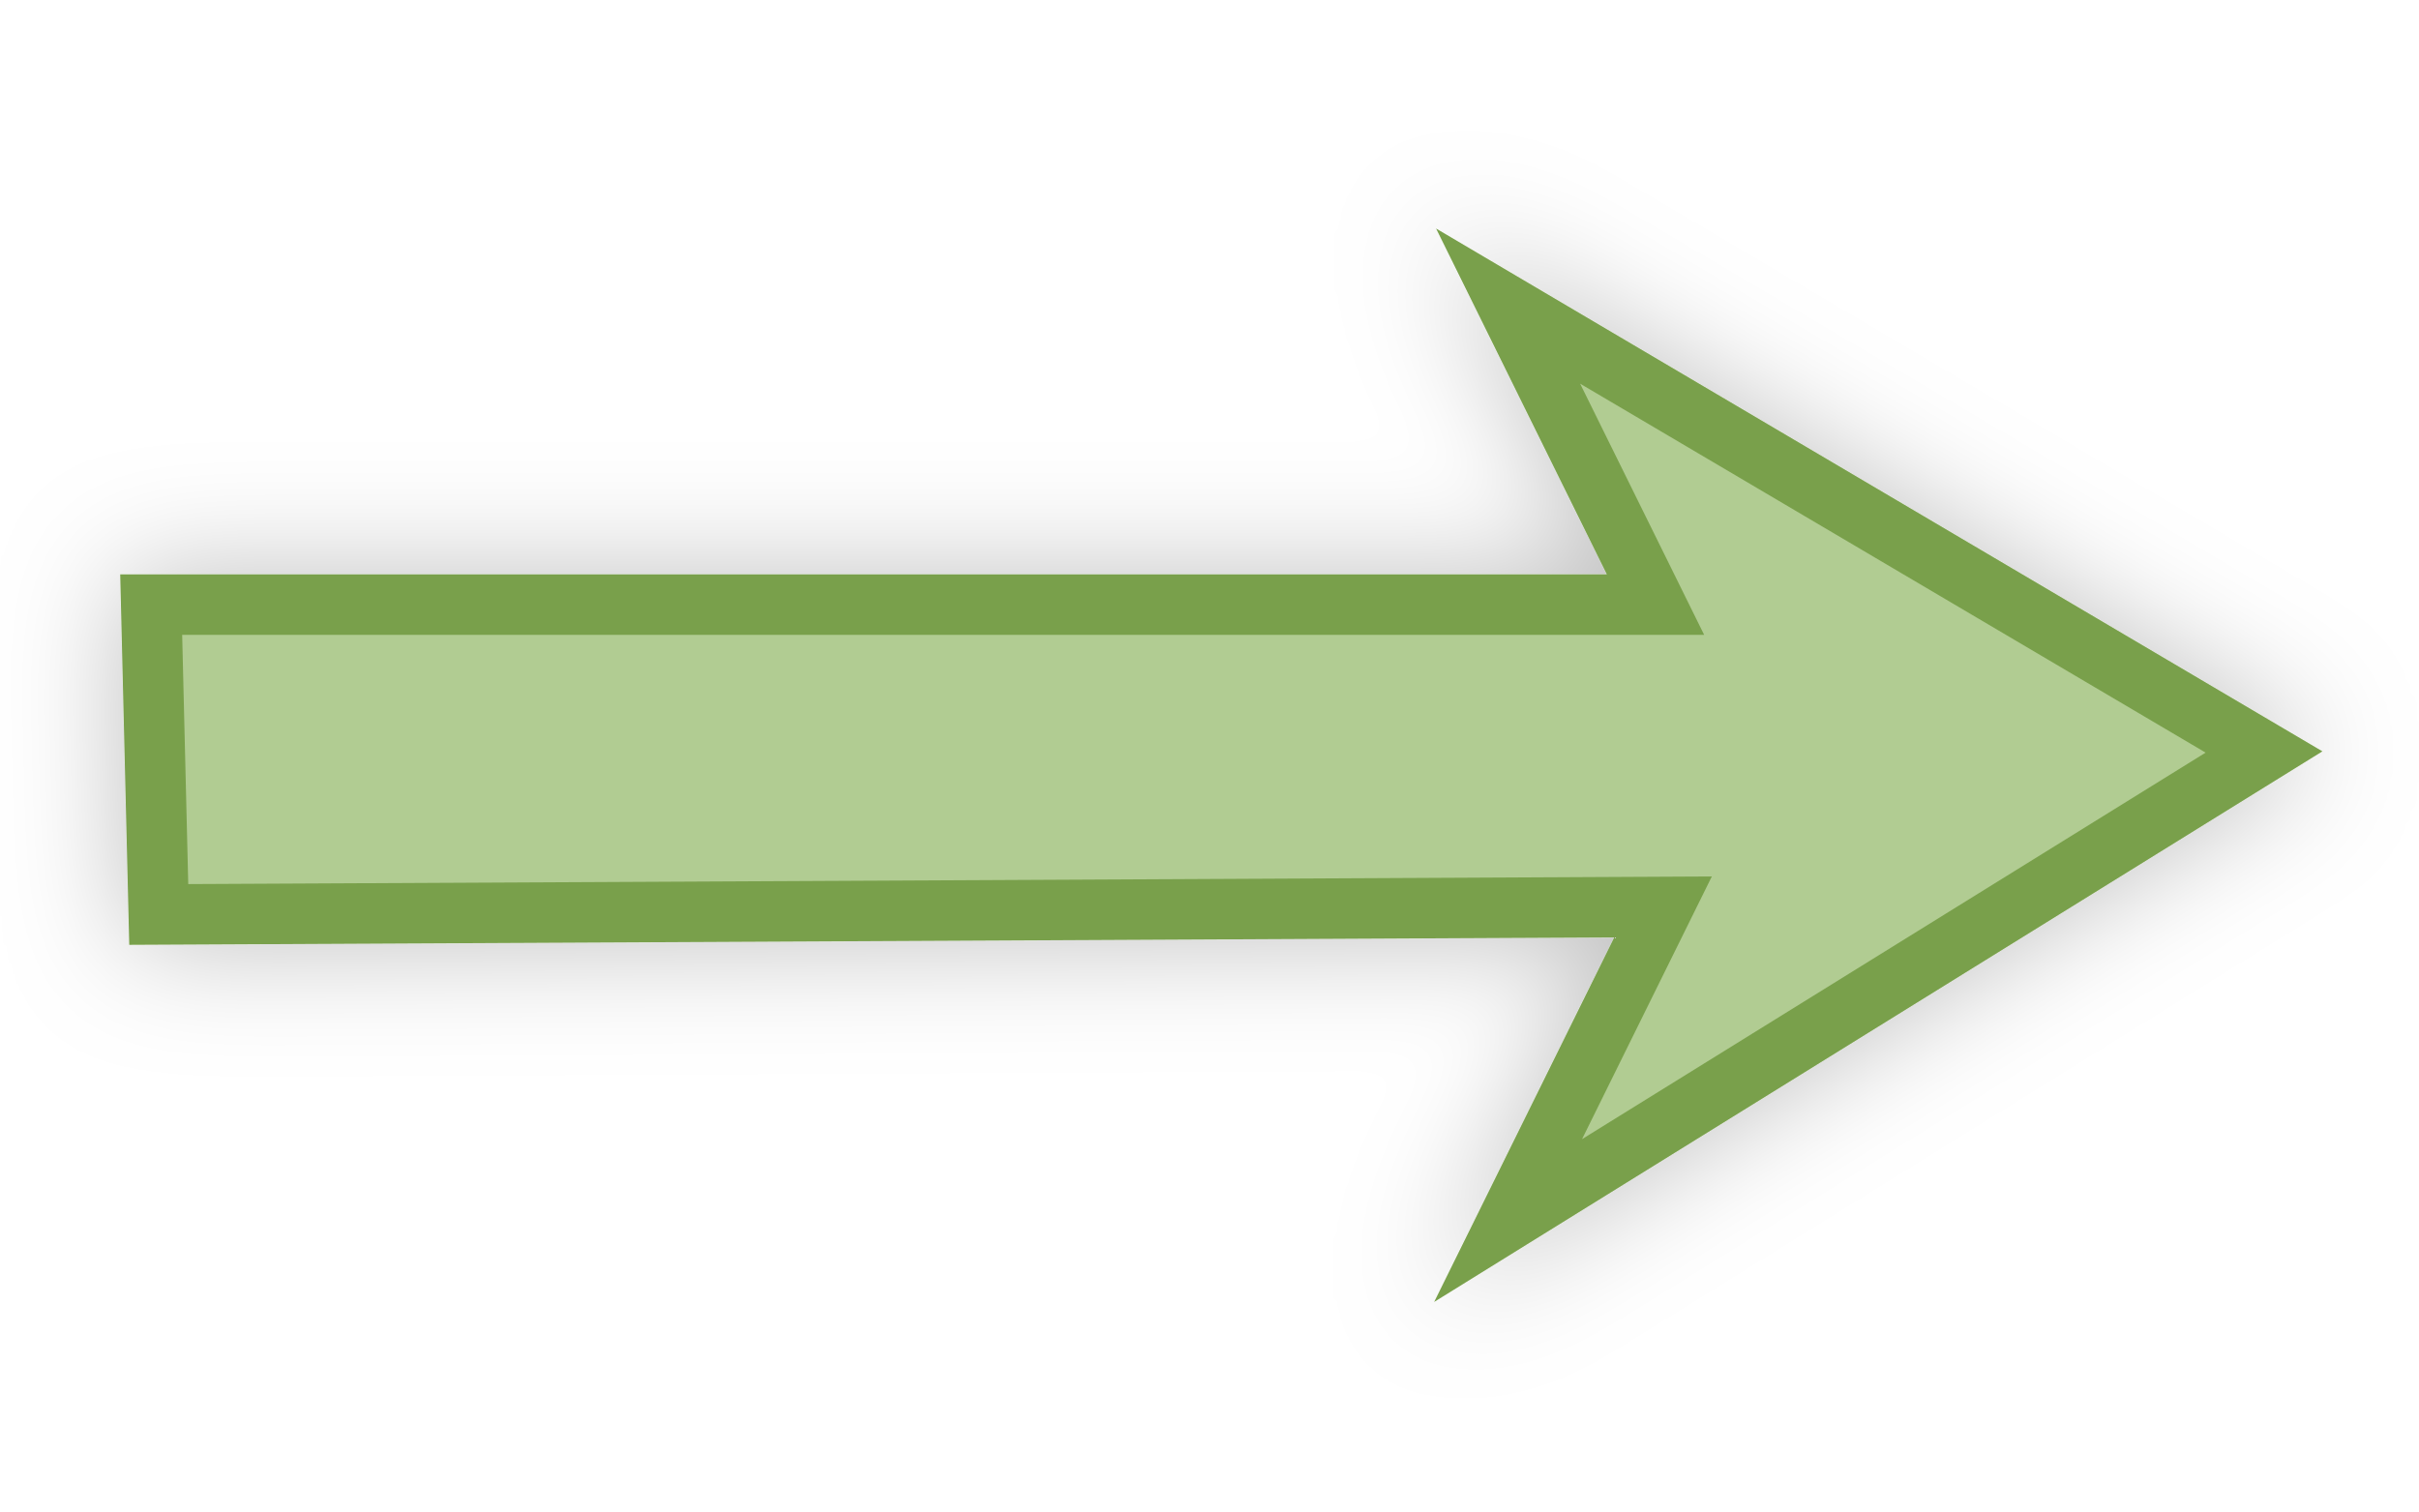
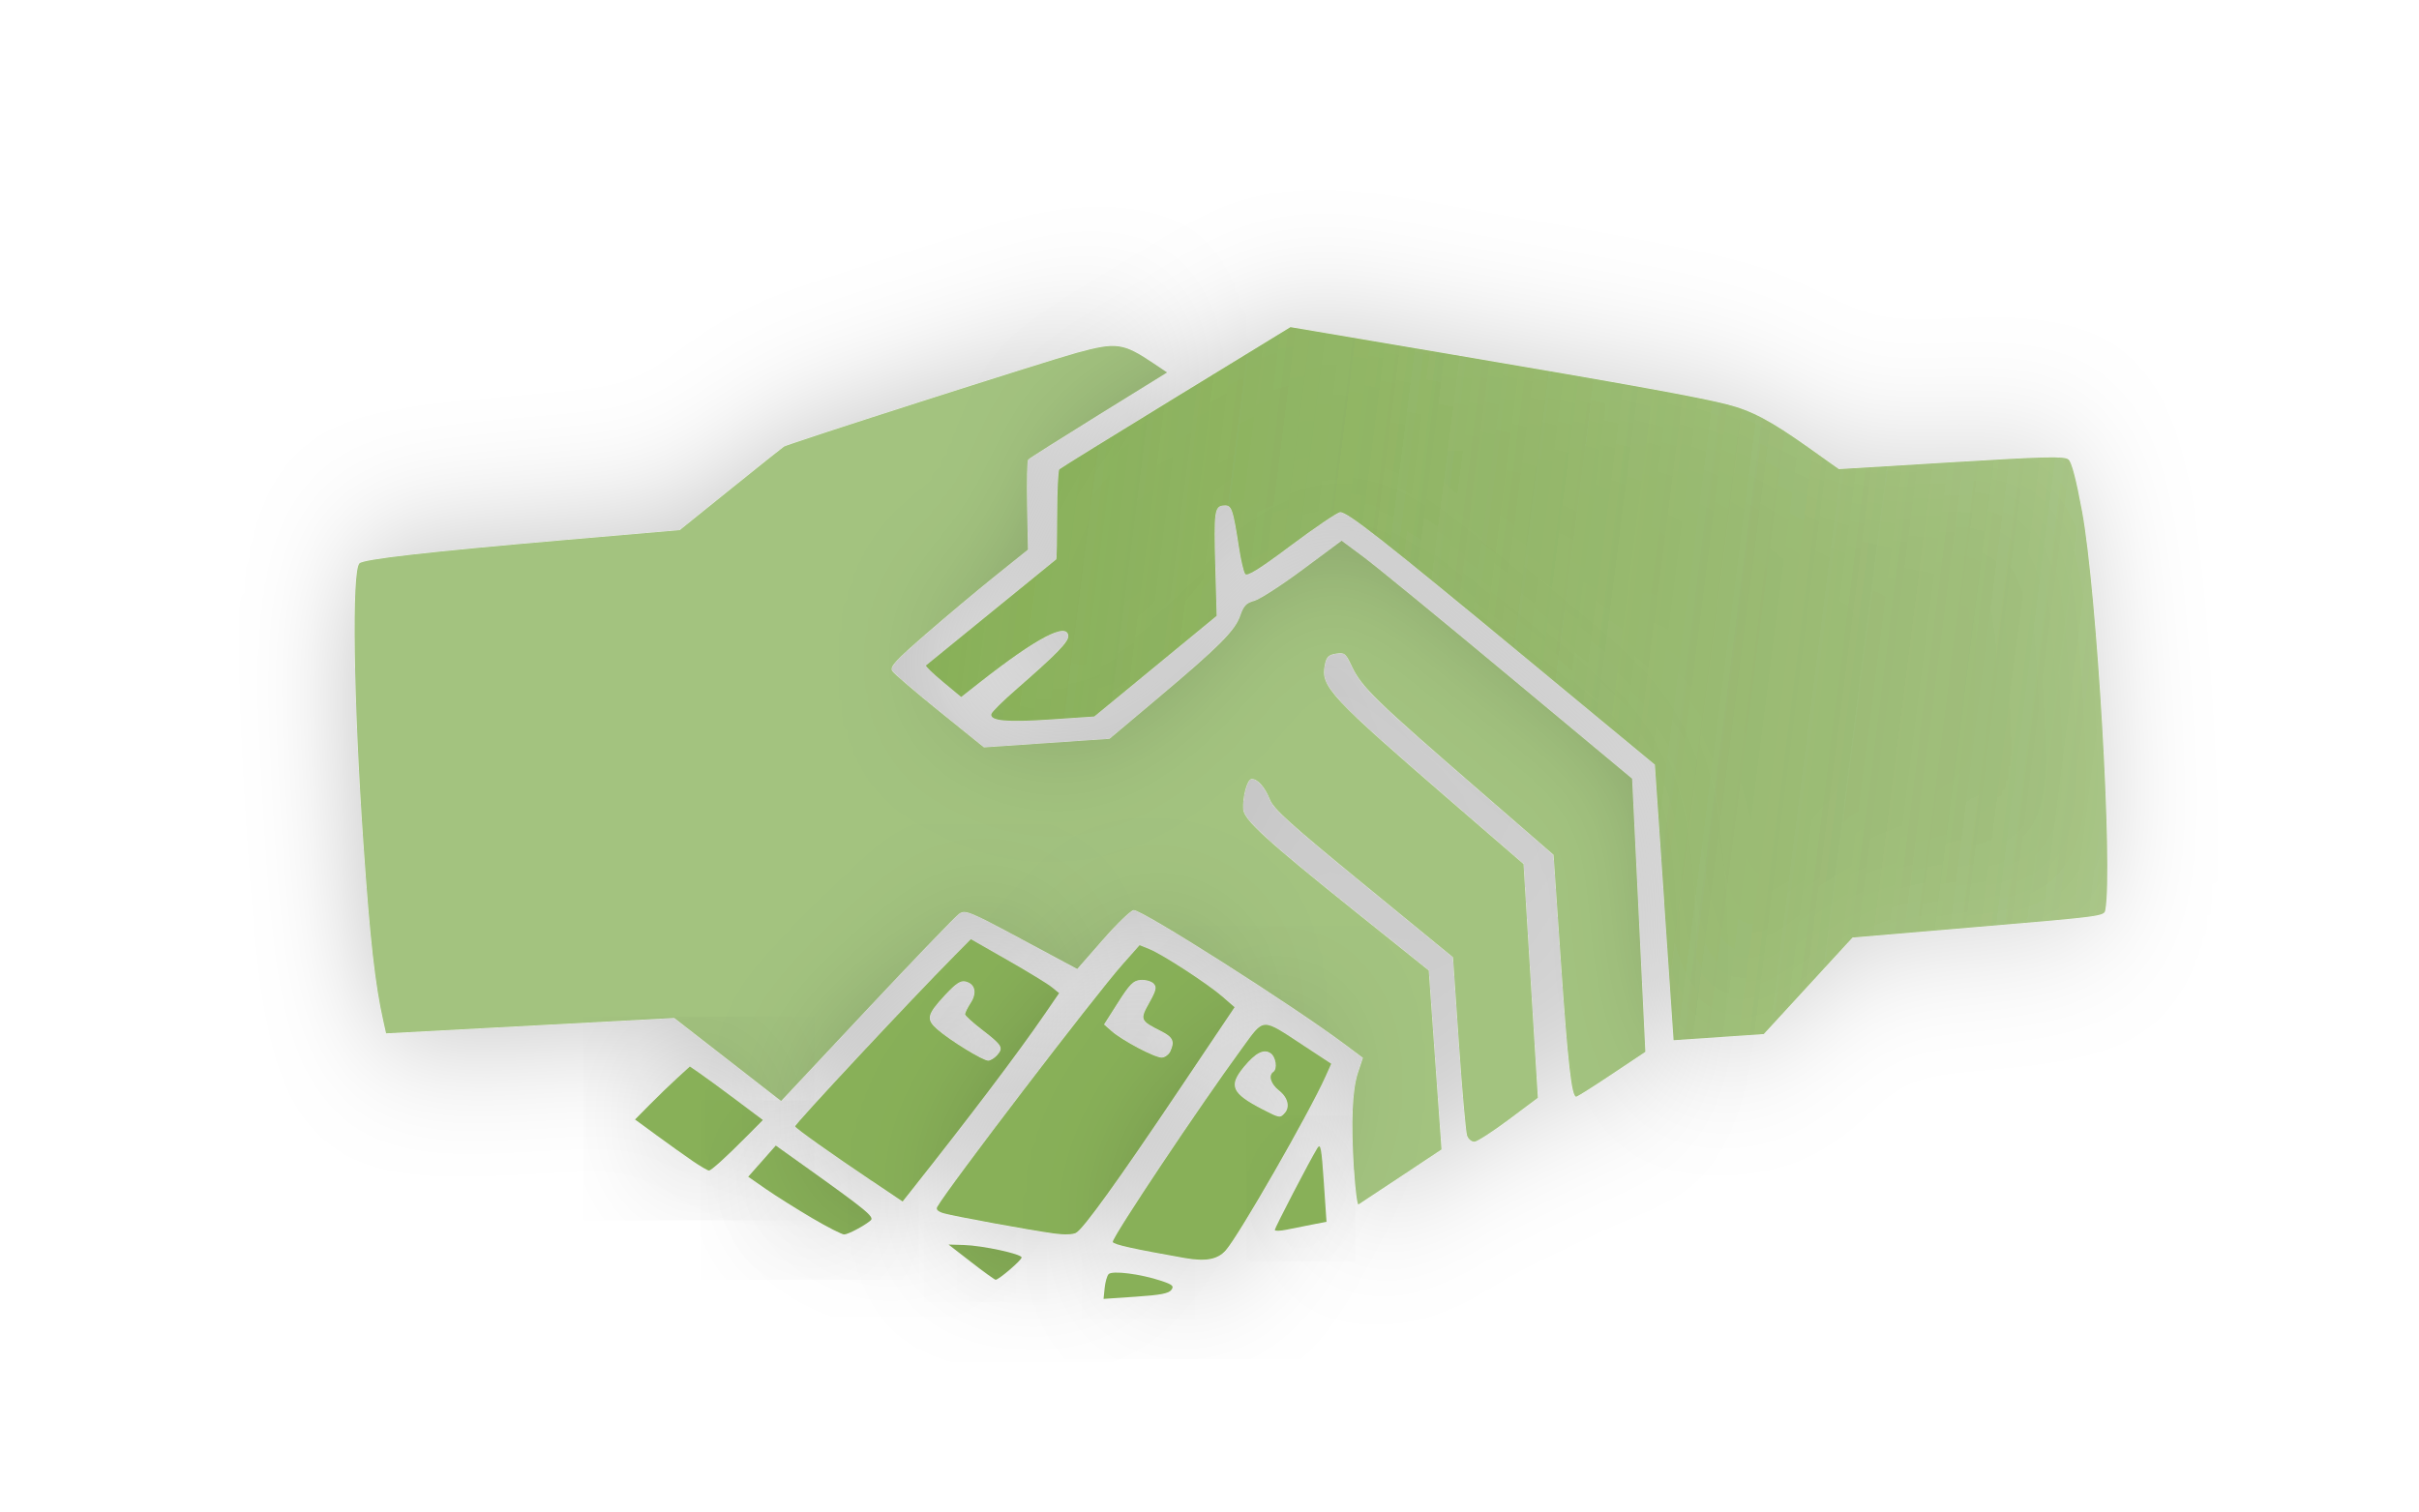
- <svg xmlns="http://www.w3.org/2000/svg" width="80" height="50" id="svg2" version="1.1">
+ <svg xmlns="http://www.w3.org/2000/svg" xmlns:xlink="http://www.w3.org/1999/xlink" width="80" height="50" id="svg2" version="1.1">
  <defs id="defs4">
-     <linearGradient id="linearGradient5246">
-       <stop style="stop-color:#79a04b;stop-opacity:0.393;" offset="0" id="stop5248" />
-       <stop style="stop-color:#79a04b;stop-opacity:0.786;" offset="1" id="stop5250" />
+     <linearGradient id="linearGradient4097">
+       <stop style="stop-color:#a3d06f;stop-opacity:0.991;" offset="0" id="stop4099" />
+       <stop style="stop-color:#c0d5a6;stop-opacity:1;" offset="1" id="stop4101" />
    </linearGradient>
-     <filter id="filter5282" width="1.5" height="1.5" x="-.25" y="-.25">
-       <feGaussianBlur id="feGaussianBlur5284" in="SourceAlpha" stdDeviation="2" result="blur" />
-       <feColorMatrix id="feColorMatrix5286" result="bluralpha" type="matrix" values="1 0 0 0 0 0 1 0 0 0 0 0 1 0 0 0 0 0 0.25 0 " />
-       <feOffset id="feOffset5288" in="bluralpha" dx="0" dy="0" result="offsetBlur" />
-       <feMerge id="feMerge5290">
-         <feMergeNode id="feMergeNode5292" in="offsetBlur" />
-         <feMergeNode id="feMergeNode5294" in="SourceGraphic" />
+     <linearGradient id="linearGradient4089">
+       <stop style="stop-color:#88b059;stop-opacity:1;" offset="0" id="stop4091" />
+       <stop style="stop-color:#88b059;stop-opacity:0.688;" offset="1" id="stop4093" />
+     </linearGradient>
+     <filter id="filter3781" width="1.5" height="1.5" x="-0.25" y="-0.25" color-interpolation-filters="sRGB">
+       <feGaussianBlur id="feGaussianBlur3783" in="SourceAlpha" stdDeviation="2" result="blur" />
+       <feColorMatrix id="feColorMatrix3785" result="bluralpha" type="matrix" values="1 0 0 0 0 0 1 0 0 0 0 0 1 0 0 0 0 0 0.25 0 " />
+       <feOffset id="feOffset3787" in="bluralpha" dx="0" dy="0" result="offsetBlur" />
+       <feMerge id="feMerge3789">
+         <feMergeNode id="feMergeNode3791" in="offsetBlur" />
+         <feMergeNode id="feMergeNode3793" in="SourceGraphic" />
+       </feMerge>
+     </filter>
+     <filter id="filter3795" width="1.5" height="1.5" x="-0.25" y="-0.25" color-interpolation-filters="sRGB">
+       <feGaussianBlur id="feGaussianBlur3797" in="SourceAlpha" stdDeviation="2" result="blur" />
+       <feColorMatrix id="feColorMatrix3799" result="bluralpha" type="matrix" values="1 0 0 0 0 0 1 0 0 0 0 0 1 0 0 0 0 0 0.25 0 " />
+       <feOffset id="feOffset3801" in="bluralpha" dx="0" dy="0" result="offsetBlur" />
+       <feMerge id="feMerge3803">
+         <feMergeNode id="feMergeNode3805" in="offsetBlur" />
+         <feMergeNode id="feMergeNode3807" in="SourceGraphic" />
+       </feMerge>
+     </filter>
+     <filter id="filter3809" width="1.5" height="1.5" x="-0.25" y="-0.25" color-interpolation-filters="sRGB">
+       <feGaussianBlur id="feGaussianBlur3811" in="SourceAlpha" stdDeviation="2" result="blur" />
+       <feColorMatrix id="feColorMatrix3813" result="bluralpha" type="matrix" values="1 0 0 0 0 0 1 0 0 0 0 0 1 0 0 0 0 0 0.25 0 " />
+       <feOffset id="feOffset3815" in="bluralpha" dx="0" dy="0" result="offsetBlur" />
+       <feMerge id="feMerge3817">
+         <feMergeNode id="feMergeNode3819" in="offsetBlur" />
+         <feMergeNode id="feMergeNode3821" in="SourceGraphic" />
+       </feMerge>
+     </filter>
+     <filter id="filter3823" width="1.5" height="1.5" x="-0.25" y="-0.25" color-interpolation-filters="sRGB">
+       <feGaussianBlur id="feGaussianBlur3825" in="SourceAlpha" stdDeviation="2" result="blur" />
+       <feColorMatrix id="feColorMatrix3827" result="bluralpha" type="matrix" values="1 0 0 0 0 0 1 0 0 0 0 0 1 0 0 0 0 0 0.25 0 " />
+       <feOffset id="feOffset3829" in="bluralpha" dx="0" dy="0" result="offsetBlur" />
+       <feMerge id="feMerge3831">
+         <feMergeNode id="feMergeNode3833" in="offsetBlur" />
+         <feMergeNode id="feMergeNode3835" in="SourceGraphic" />
+       </feMerge>
+     </filter>
+     <filter id="filter3837" width="1.5" height="1.5" x="-0.25" y="-0.25" color-interpolation-filters="sRGB">
+       <feGaussianBlur id="feGaussianBlur3839" in="SourceAlpha" stdDeviation="2" result="blur" />
+       <feColorMatrix id="feColorMatrix3841" result="bluralpha" type="matrix" values="1 0 0 0 0 0 1 0 0 0 0 0 1 0 0 0 0 0 0.25 0 " />
+       <feOffset id="feOffset3843" in="bluralpha" dx="0" dy="0" result="offsetBlur" />
+       <feMerge id="feMerge3845">
+         <feMergeNode id="feMergeNode3847" in="offsetBlur" />
+         <feMergeNode id="feMergeNode3849" in="SourceGraphic" />
+       </feMerge>
+     </filter>
+     <filter id="filter3851" width="1.5" height="1.5" x="-0.25" y="-0.25" color-interpolation-filters="sRGB">
+       <feGaussianBlur id="feGaussianBlur3853" in="SourceAlpha" stdDeviation="2" result="blur" />
+       <feColorMatrix id="feColorMatrix3855" result="bluralpha" type="matrix" values="1 0 0 0 0 0 1 0 0 0 0 0 1 0 0 0 0 0 0.25 0 " />
+       <feOffset id="feOffset3857" in="bluralpha" dx="0" dy="0" result="offsetBlur" />
+       <feMerge id="feMerge3859">
+         <feMergeNode id="feMergeNode3861" in="offsetBlur" />
+         <feMergeNode id="feMergeNode3863" in="SourceGraphic" />
+       </feMerge>
+     </filter>
+     <filter id="filter3865" width="1.5" height="1.5" x="-0.25" y="-0.25" color-interpolation-filters="sRGB">
+       <feGaussianBlur id="feGaussianBlur3867" in="SourceAlpha" stdDeviation="2" result="blur" />
+       <feColorMatrix id="feColorMatrix3869" result="bluralpha" type="matrix" values="1 0 0 0 0 0 1 0 0 0 0 0 1 0 0 0 0 0 0.25 0 " />
+       <feOffset id="feOffset3871" in="bluralpha" dx="0" dy="0" result="offsetBlur" />
+       <feMerge id="feMerge3873">
+         <feMergeNode id="feMergeNode3875" in="offsetBlur" />
+         <feMergeNode id="feMergeNode3877" in="SourceGraphic" />
+       </feMerge>
+     </filter>
+     <filter id="filter3879" width="1.5" height="1.5" x="-0.25" y="-0.25" color-interpolation-filters="sRGB">
+       <feGaussianBlur id="feGaussianBlur3881" in="SourceAlpha" stdDeviation="2" result="blur" />
+       <feColorMatrix id="feColorMatrix3883" result="bluralpha" type="matrix" values="1 0 0 0 0 0 1 0 0 0 0 0 1 0 0 0 0 0 0.25 0 " />
+       <feOffset id="feOffset3885" in="bluralpha" dx="0" dy="0" result="offsetBlur" />
+       <feMerge id="feMerge3887">
+         <feMergeNode id="feMergeNode3889" in="offsetBlur" />
+         <feMergeNode id="feMergeNode3891" in="SourceGraphic" />
+       </feMerge>
+     </filter>
+     <filter id="filter3893" width="1.5" height="1.5" x="-0.25" y="-0.25" color-interpolation-filters="sRGB">
+       <feGaussianBlur id="feGaussianBlur3895" in="SourceAlpha" stdDeviation="2" result="blur" />
+       <feColorMatrix id="feColorMatrix3897" result="bluralpha" type="matrix" values="1 0 0 0 0 0 1 0 0 0 0 0 1 0 0 0 0 0 0.25 0 " />
+       <feOffset id="feOffset3899" in="bluralpha" dx="0" dy="0" result="offsetBlur" />
+       <feMerge id="feMerge3901">
+         <feMergeNode id="feMergeNode3903" in="offsetBlur" />
+         <feMergeNode id="feMergeNode3905" in="SourceGraphic" />
+       </feMerge>
+     </filter>
+     <filter id="filter3907" width="1.5" height="1.5" x="-0.25" y="-0.25" color-interpolation-filters="sRGB">
+       <feGaussianBlur id="feGaussianBlur3909" in="SourceAlpha" stdDeviation="2" result="blur" />
+       <feColorMatrix id="feColorMatrix3911" result="bluralpha" type="matrix" values="1 0 0 0 0 0 1 0 0 0 0 0 1 0 0 0 0 0 0.25 0 " />
+       <feOffset id="feOffset3913" in="bluralpha" dx="0" dy="0" result="offsetBlur" />
+       <feMerge id="feMerge3915">
+         <feMergeNode id="feMergeNode3917" in="offsetBlur" />
+         <feMergeNode id="feMergeNode3919" in="SourceGraphic" />
+       </feMerge>
+     </filter>
+     <filter id="filter3921" width="1.5" height="1.5" x="-0.25" y="-0.25" color-interpolation-filters="sRGB">
+       <feGaussianBlur id="feGaussianBlur3923" in="SourceAlpha" stdDeviation="2" result="blur" />
+       <feColorMatrix id="feColorMatrix3925" result="bluralpha" type="matrix" values="1 0 0 0 0 0 1 0 0 0 0 0 1 0 0 0 0 0 0.25 0 " />
+       <feOffset id="feOffset3927" in="bluralpha" dx="0" dy="0" result="offsetBlur" />
+       <feMerge id="feMerge3929">
+         <feMergeNode id="feMergeNode3931" in="offsetBlur" />
+         <feMergeNode id="feMergeNode3933" in="SourceGraphic" />
+       </feMerge>
+     </filter>
+     <linearGradient xlink:href="#linearGradient4089" id="linearGradient4095" x1="156.006" y1="619.733" x2="195.72" y2="619.733" gradientUnits="userSpaceOnUse" />
+     <filter id="filter5183" width="1.5" height="1.5" x="-.25" y="-.25">
+       <feGaussianBlur id="feGaussianBlur5185" in="SourceAlpha" stdDeviation="2" result="blur" />
+       <feColorMatrix id="feColorMatrix5187" result="bluralpha" type="matrix" values="1 0 0 0 0 0 1 0 0 0 0 0 1 0 0 0 0 0 0.25 0 " />
+       <feOffset id="feOffset5189" in="bluralpha" dx="0" dy="0" result="offsetBlur" />
+       <feMerge id="feMerge5191">
+         <feMergeNode id="feMergeNode5193" in="offsetBlur" />
+         <feMergeNode id="feMergeNode5195" in="SourceGraphic" />
+       </feMerge>
+     </filter>
+     <filter id="filter5197" width="1.5" height="1.5" x="-.25" y="-.25">
+       <feGaussianBlur id="feGaussianBlur5199" in="SourceAlpha" stdDeviation="2" result="blur" />
+       <feColorMatrix id="feColorMatrix5201" result="bluralpha" type="matrix" values="1 0 0 0 0 0 1 0 0 0 0 0 1 0 0 0 0 0 0.25 0 " />
+       <feOffset id="feOffset5203" in="bluralpha" dx="0" dy="0" result="offsetBlur" />
+       <feMerge id="feMerge5205">
+         <feMergeNode id="feMergeNode5207" in="offsetBlur" />
+         <feMergeNode id="feMergeNode5209" in="SourceGraphic" />
+       </feMerge>
+     </filter>
+     <filter id="filter5211" width="1.5" height="1.5" x="-.25" y="-.25">
+       <feGaussianBlur id="feGaussianBlur5213" in="SourceAlpha" stdDeviation="2" result="blur" />
+       <feColorMatrix id="feColorMatrix5215" result="bluralpha" type="matrix" values="1 0 0 0 0 0 1 0 0 0 0 0 1 0 0 0 0 0 0.25 0 " />
+       <feOffset id="feOffset5217" in="bluralpha" dx="0" dy="0" result="offsetBlur" />
+       <feMerge id="feMerge5219">
+         <feMergeNode id="feMergeNode5221" in="offsetBlur" />
+         <feMergeNode id="feMergeNode5223" in="SourceGraphic" />
+       </feMerge>
+     </filter>
+     <filter id="filter5225" width="1.5" height="1.5" x="-.25" y="-.25">
+       <feGaussianBlur id="feGaussianBlur5227" in="SourceAlpha" stdDeviation="2" result="blur" />
+       <feColorMatrix id="feColorMatrix5229" result="bluralpha" type="matrix" values="1 0 0 0 0 0 1 0 0 0 0 0 1 0 0 0 0 0 0.25 0 " />
+       <feOffset id="feOffset5231" in="bluralpha" dx="0" dy="0" result="offsetBlur" />
+       <feMerge id="feMerge5233">
+         <feMergeNode id="feMergeNode5235" in="offsetBlur" />
+         <feMergeNode id="feMergeNode5237" in="SourceGraphic" />
+       </feMerge>
+     </filter>
+     <filter id="filter5239" width="1.5" height="1.5" x="-.25" y="-.25">
+       <feGaussianBlur id="feGaussianBlur5241" in="SourceAlpha" stdDeviation="2" result="blur" />
+       <feColorMatrix id="feColorMatrix5243" result="bluralpha" type="matrix" values="1 0 0 0 0 0 1 0 0 0 0 0 1 0 0 0 0 0 0.25 0 " />
+       <feOffset id="feOffset5245" in="bluralpha" dx="0" dy="0" result="offsetBlur" />
+       <feMerge id="feMerge5247">
+         <feMergeNode id="feMergeNode5249" in="offsetBlur" />
+         <feMergeNode id="feMergeNode5251" in="SourceGraphic" />
+       </feMerge>
+     </filter>
+     <filter id="filter5253" width="1.5" height="1.5" x="-.25" y="-.25">
+       <feGaussianBlur id="feGaussianBlur5255" in="SourceAlpha" stdDeviation="2" result="blur" />
+       <feColorMatrix id="feColorMatrix5257" result="bluralpha" type="matrix" values="1 0 0 0 0 0 1 0 0 0 0 0 1 0 0 0 0 0 0.25 0 " />
+       <feOffset id="feOffset5259" in="bluralpha" dx="0" dy="0" result="offsetBlur" />
+       <feMerge id="feMerge5261">
+         <feMergeNode id="feMergeNode5263" in="offsetBlur" />
+         <feMergeNode id="feMergeNode5265" in="SourceGraphic" />
+       </feMerge>
+     </filter>
+     <filter id="filter5267" width="1.5" height="1.5" x="-.25" y="-.25">
+       <feGaussianBlur id="feGaussianBlur5269" in="SourceAlpha" stdDeviation="2" result="blur" />
+       <feColorMatrix id="feColorMatrix5271" result="bluralpha" type="matrix" values="1 0 0 0 0 0 1 0 0 0 0 0 1 0 0 0 0 0 0.25 0 " />
+       <feOffset id="feOffset5273" in="bluralpha" dx="0" dy="0" result="offsetBlur" />
+       <feMerge id="feMerge5275">
+         <feMergeNode id="feMergeNode5277" in="offsetBlur" />
+         <feMergeNode id="feMergeNode5279" in="SourceGraphic" />
+       </feMerge>
+     </filter>
+     <filter id="filter5281" width="1.5" height="1.5" x="-.25" y="-.25">
+       <feGaussianBlur id="feGaussianBlur5283" in="SourceAlpha" stdDeviation="2" result="blur" />
+       <feColorMatrix id="feColorMatrix5285" result="bluralpha" type="matrix" values="1 0 0 0 0 0 1 0 0 0 0 0 1 0 0 0 0 0 0.25 0 " />
+       <feOffset id="feOffset5287" in="bluralpha" dx="0" dy="0" result="offsetBlur" />
+       <feMerge id="feMerge5289">
+         <feMergeNode id="feMergeNode5291" in="offsetBlur" />
+         <feMergeNode id="feMergeNode5293" in="SourceGraphic" />
+       </feMerge>
+     </filter>
+     <filter id="filter5295" width="1.5" height="1.5" x="-.25" y="-.25">
+       <feGaussianBlur id="feGaussianBlur5297" in="SourceAlpha" stdDeviation="2" result="blur" />
+       <feColorMatrix id="feColorMatrix5299" result="bluralpha" type="matrix" values="1 0 0 0 0 0 1 0 0 0 0 0 1 0 0 0 0 0 0.25 0 " />
+       <feOffset id="feOffset5301" in="bluralpha" dx="0" dy="0" result="offsetBlur" />
+       <feMerge id="feMerge5303">
+         <feMergeNode id="feMergeNode5305" in="offsetBlur" />
+         <feMergeNode id="feMergeNode5307" in="SourceGraphic" />
+       </feMerge>
+     </filter>
+     <filter id="filter5309" width="1.5" height="1.5" x="-.25" y="-.25">
+       <feGaussianBlur id="feGaussianBlur5311" in="SourceAlpha" stdDeviation="2" result="blur" />
+       <feColorMatrix id="feColorMatrix5313" result="bluralpha" type="matrix" values="1 0 0 0 0 0 1 0 0 0 0 0 1 0 0 0 0 0 0.25 0 " />
+       <feOffset id="feOffset5315" in="bluralpha" dx="0" dy="0" result="offsetBlur" />
+       <feMerge id="feMerge5317">
+         <feMergeNode id="feMergeNode5319" in="offsetBlur" />
+         <feMergeNode id="feMergeNode5321" in="SourceGraphic" />
+       </feMerge>
+     </filter>
+     <filter id="filter5323" width="1.5" height="1.5" x="-.25" y="-.25">
+       <feGaussianBlur id="feGaussianBlur5325" in="SourceAlpha" stdDeviation="2" result="blur" />
+       <feColorMatrix id="feColorMatrix5327" result="bluralpha" type="matrix" values="1 0 0 0 0 0 1 0 0 0 0 0 1 0 0 0 0 0 0.25 0 " />
+       <feOffset id="feOffset5329" in="bluralpha" dx="0" dy="0" result="offsetBlur" />
+       <feMerge id="feMerge5331">
+         <feMergeNode id="feMergeNode5333" in="offsetBlur" />
+         <feMergeNode id="feMergeNode5335" in="SourceGraphic" />
      </feMerge>
    </filter>
  </defs>
-   <g id="layer1" transform="translate(0,-1002.362)">
-     <path style="fill:#b1cc92;stroke:#79a04b;stroke-width:2;stroke-linecap:butt;stroke-linejoin:miter;stroke-opacity:1;fill-opacity:1;stroke-miterlimit:4;stroke-dasharray:none;filter:url(#filter5282)" d="M 5,20 5.25,30.25 55,30 l -5.125,10.375 25,-15.5 -25,-14.75 L 54.75,20 z" id="path4627" transform="translate(0,1002.362)" />
+   <g id="layer1" transform="translate(-126.8405,-599.4909)">
+     <path style="fill:#7d7d7d;fill-opacity:0;stroke:none;filter:url(#filter5323)" d="m 165.827,642.097 c -0.053,-0.034 -0.527,10e-4 -1.053,0.077 l -0.957,0.139 -0.194,-0.991 c -0.255,-1.298 -0.567,-1.308 -1.588,-0.05 -0.418,0.515 -0.857,0.956 -0.975,0.979 -0.118,0.023 -0.876,-0.313 -1.685,-0.747 -2.27,-1.219 -2.136,-1.174 -2.427,-0.818 -0.351,0.43 -1.106,0.735 -1.523,0.616 -0.192,-0.055 -1.13,-0.453 -2.085,-0.884 -1.371,-0.619 -1.793,-0.738 -2.011,-0.567 -0.225,0.176 -0.632,10e-4 -2.199,-0.946 l -1.923,-1.163 0.977,-1.331 c 0.631,-0.86 0.906,-1.376 0.777,-1.459 -0.122,-0.078 -1.955,0.237 -4.717,0.812 l -4.517,0.94 -0.264,-0.81 c -1.587,-4.877 -3.11,-13.052 -2.979,-15.995 l 0.017,-0.391 5.068,-0.994 5.068,-0.994 1.292,-1.321 c 0.711,-0.727 1.323,-1.387 1.361,-1.468 0.038,-0.081 0.395,-0.331 0.794,-0.555 0.399,-0.225 0.834,-0.478 0.966,-0.562 0.132,-0.084 0.394,-0.205 0.582,-0.267 0.188,-0.063 1.978,-0.88 3.978,-1.817 2,-0.937 4.025,-1.875 4.498,-2.086 l 0.861,-0.383 1.226,0.61 1.226,0.61 1.414,-1.122 1.414,-1.122 2.399,0.125 c 1.32,0.069 4.891,0.214 7.936,0.324 l 5.537,0.199 1.524,0.809 1.524,0.809 3.78,-0.74 c 4.37,-0.855 3.779,-1.039 4.582,1.428 1.153,3.543 2.27,9.504 2.582,13.79 l 0.062,0.849 -3.908,0.712 -3.907,0.712 -1.464,1.935 -1.464,1.935 -1.814,0.356 -1.814,0.356 -1.46,1.341 c -1.255,1.152 -1.512,1.322 -1.831,1.208 -0.316,-0.113 -0.558,0.032 -1.647,0.993 -0.761,0.671 -1.394,1.107 -1.569,1.08 -0.174,-0.028 -0.838,0.429 -1.642,1.129 -1.185,1.032 -1.533,1.239 -2.856,1.698 -1.256,0.436 -1.549,0.602 -1.766,1.002 -0.181,0.335 -0.43,0.513 -0.823,0.59 -0.424,0.084 -0.635,0.252 -0.852,0.684 -0.219,0.436 -0.426,0.6 -0.863,0.686 -0.316,0.061 -0.618,0.085 -0.671,0.051 z m 0.932,-1.218 c 0.037,-0.194 -0.2,-0.284 -0.893,-0.342 -1.398,-0.115 -1.594,-0.043 -1.479,0.544 l 0.098,0.498 1.112,-0.218 c 0.819,-0.161 1.125,-0.288 1.162,-0.482 z m -5.034,-0.48 c -0.026,-0.136 -2.566,-0.257 -2.658,-0.126 -0.04,0.056 0.351,0.335 0.868,0.621 l 0.94,0.519 0.435,-0.455 c 0.239,-0.25 0.426,-0.502 0.415,-0.558 z m 7.99,-4.066 c 0.751,-1.853 1.34,-3.418 1.31,-3.478 -0.079,-0.157 -2.363,-1.224 -2.544,-1.189 -0.162,0.032 -4.208,7.937 -4.099,8.009 0.187,0.123 3.182,0.245 3.545,0.144 0.351,-0.097 0.656,-0.692 1.788,-3.486 z m -1.074,-1.863 c -0.402,-0.161 -0.747,-0.384 -0.766,-0.496 -0.062,-0.372 0.613,-1.278 0.917,-1.23 0.35,0.055 0.432,0.351 0.191,0.692 -0.141,0.201 -0.086,0.292 0.28,0.46 0.303,0.139 0.437,0.312 0.398,0.516 -0.076,0.4 -0.154,0.405 -1.02,0.058 z m 2.879,3.573 c 0.024,-0.027 -0.1,-0.656 -0.274,-1.396 l -0.317,-1.346 -0.635,1.599 c -0.349,0.88 -0.627,1.638 -0.617,1.686 0.015,0.08 1.745,-0.43 1.843,-0.543 z m -6.01,-2.479 c 1.1,-2.182 2.037,-4.062 2.083,-4.178 0.094,-0.238 -2.952,-1.752 -3.413,-1.697 -0.171,0.02 -1.378,1.938 -3.017,4.79 -1.503,2.616 -2.726,4.796 -2.718,4.844 0.018,0.111 4.174,0.348 4.685,0.268 0.297,-0.047 0.815,-0.924 2.379,-4.027 z m -1.03,-2.526 c -0.563,-0.211 -1.036,-0.445 -1.05,-0.519 -0.014,-0.074 0.153,-0.495 0.373,-0.935 0.341,-0.684 0.454,-0.784 0.773,-0.693 0.367,0.105 0.368,0.117 0.091,0.694 -0.277,0.576 -0.275,0.591 0.098,0.759 0.209,0.094 0.506,0.211 0.659,0.26 0.204,0.065 0.252,0.187 0.179,0.453 -0.096,0.352 -0.135,0.352 -1.123,-0.019 z m 9.92,2.688 0.576,-0.517 -0.574,-2.924 -0.574,-2.924 -3.417,-2.11 c -3.394,-2.096 -3.417,-2.115 -3.401,-2.71 0.009,-0.33 0.039,-0.634 0.066,-0.677 0.12,-0.186 0.669,0.273 0.736,0.616 0.053,0.272 0.993,0.933 3.353,2.358 l 3.279,1.981 0.617,3.147 c 0.702,3.578 0.529,3.41 2.016,1.972 l 0.908,-0.878 -0.747,-3.808 -0.747,-3.808 -3.645,-2.425 c -3.452,-2.296 -3.648,-2.456 -3.708,-3.02 -0.05,-0.466 0.012,-0.61 0.285,-0.663 0.259,-0.05 0.397,0.066 0.541,0.455 0.151,0.41 0.971,1.042 3.778,2.915 l 3.585,2.392 0.782,3.985 c 0.43,2.192 0.843,3.973 0.919,3.958 0.075,-0.015 0.619,-0.453 1.209,-0.974 l 1.072,-0.947 -0.831,-4.479 -0.831,-4.479 -5.216,-3.33 c -2.869,-1.832 -5.256,-3.322 -5.305,-3.313 -0.049,0.01 -0.581,0.54 -1.182,1.179 -0.608,0.646 -1.275,1.198 -1.504,1.243 -0.318,0.062 -0.404,0.185 -0.379,0.54 0.026,0.364 -0.364,0.887 -1.884,2.523 l -1.917,2.063 -1.975,0.387 -1.975,0.387 -1.694,-1.002 c -0.932,-0.551 -1.709,-1.077 -1.727,-1.168 -0.018,-0.091 0.877,-1.124 1.988,-2.296 l 2.021,-2.13 -0.2,-1.478 -0.2,-1.478 2.147,-1.735 2.147,-1.735 -0.557,-0.29 c -1.384,-0.72 -0.886,-0.856 -6.579,1.79 l -5.198,2.416 -1.577,1.628 -1.577,1.628 -5.144,1.095 c -2.829,0.602 -5.186,1.156 -5.238,1.229 -0.38,0.54 1.566,11.819 2.496,14.467 l 0.368,1.047 4.679,-0.872 4.679,-0.872 1.968,1.161 1.968,1.161 2.13,-2.963 c 1.171,-1.63 2.339,-3.226 2.594,-3.548 l 0.464,-0.584 2.01,0.766 2.01,0.766 0.722,-1.147 c 0.664,-1.055 0.754,-1.136 1.129,-1.002 0.951,0.34 7.599,3.611 7.721,3.799 0.073,0.113 0.043,0.414 -0.066,0.668 -0.155,0.358 -0.115,0.898 0.178,2.392 l 0.378,1.929 0.736,-0.62 c 0.405,-0.341 0.995,-0.853 1.312,-1.137 z m -18.129,4.445 c 0.255,-0.195 0.458,-0.38 0.452,-0.412 -0.006,-0.032 -0.834,-0.497 -1.84,-1.034 l -1.829,-0.977 -0.421,0.57 c -0.232,0.313 -0.389,0.623 -0.35,0.689 0.09,0.15 3.194,1.558 3.384,1.535 0.077,-0.01 0.35,-0.176 0.605,-0.371 z m 3.452,-4.72 c 1.163,-2.028 2.102,-3.754 2.086,-3.836 -0.015,-0.082 -0.749,-0.44 -1.629,-0.796 l -1.599,-0.647 -1.521,2.003 c -0.837,1.102 -1.985,2.669 -2.553,3.483 l -1.031,1.48 1.94,1.025 c 1.067,0.564 1.997,1.014 2.066,1 0.069,-0.014 1.078,-1.684 2.241,-3.711 z m -1.022,-1.723 c -0.55,-0.273 -1.04,-0.581 -1.088,-0.683 -0.048,-0.103 0.129,-0.483 0.393,-0.844 0.425,-0.582 0.512,-0.633 0.756,-0.442 0.23,0.179 0.233,0.282 0.02,0.618 -0.252,0.397 -0.243,0.41 0.543,0.825 0.711,0.375 0.776,0.455 0.587,0.723 -0.189,0.267 -0.322,0.246 -1.212,-0.196 z m -6.847,4.293 0.784,-1.006 -1.288,-0.739 c -0.709,-0.407 -1.338,-0.745 -1.399,-0.753 -0.061,-0.007 -0.468,0.443 -0.905,1.001 l -0.794,1.014 1.324,0.763 c 0.728,0.42 1.363,0.754 1.41,0.744 0.048,-0.011 0.439,-0.472 0.87,-1.025 z m 34.504,-9.688 1.263,-1.795 4.085,-0.848 4.085,-0.848 -0.058,-0.936 c -0.128,-2.078 -1.32,-8.637 -2.01,-11.06 -0.383,-1.346 -0.773,-2.607 -0.866,-2.801 -0.169,-0.354 -0.174,-0.353 -3.933,0.383 l -3.764,0.737 -1.515,-0.818 c -1.803,-0.973 -1.424,-0.927 -10.518,-1.292 l -6.614,-0.266 -3.537,2.839 -3.537,2.839 0.193,1.443 0.193,1.443 -1.979,2.078 -1.979,2.078 0.712,0.439 0.712,0.439 1.372,-1.351 c 0.824,-0.811 1.485,-1.333 1.655,-1.306 0.48,0.076 0.268,0.44 -1.014,1.74 -1.569,1.592 -1.452,1.772 0.855,1.32 l 1.6,-0.314 1.817,-1.922 1.817,-1.922 -0.297,-1.776 c -0.254,-1.519 -0.256,-1.793 -0.011,-1.889 0.245,-0.096 0.327,0.059 0.573,1.078 0.165,0.684 0.374,1.2 0.491,1.213 0.113,0.013 0.742,-0.55 1.399,-1.251 0.657,-0.701 1.303,-1.295 1.436,-1.321 0.133,-0.026 2.728,1.538 5.766,3.475 l 5.524,3.523 0.887,4.521 0.887,4.521 1.525,-0.299 1.526,-0.299 1.263,-1.795 z" id="path2830" transform="matrix(0.9921147,0.1253332,-0.1253332,0.9921147,80.57757,-14.58709)" />
+     <path style="fill:#a3c37f;fill-opacity:1;fill-rule:nonzero;stroke:none;filter:url(#filter5309)" d="m 172.137,636.221 c -0.3,-1.586 -0.386,-2.62 -0.268,-3.217 l 0.099,-0.499 -0.64,-0.364 c -1.89,-1.074 -7.219,-3.588 -7.495,-3.536 -0.092,0.017 -0.491,0.512 -0.888,1.099 l -0.721,1.068 -1.952,-0.749 c -1.812,-0.696 -1.966,-0.737 -2.148,-0.578 -0.108,0.095 -1.292,1.683 -2.632,3.53 l -2.436,3.358 -1.925,-1.141 -1.925,-1.141 -4.696,0.85 -4.696,0.85 -0.136,-0.377 c -0.429,-1.186 -0.773,-2.608 -1.393,-5.758 -0.922,-4.68 -1.513,-8.871 -1.294,-9.179 0.108,-0.153 2.191,-0.66 6.635,-1.616 l 3.738,-0.804 1.485,-1.541 c 0.817,-0.848 1.531,-1.581 1.587,-1.631 0.122,-0.107 8.265,-3.899 9.227,-4.296 1.249,-0.516 1.475,-0.513 2.558,0.033 l 0.479,0.242 -2.072,1.677 c -1.14,0.923 -2.097,1.713 -2.126,1.757 -0.03,0.044 0.04,0.727 0.156,1.518 l 0.21,1.439 -0.955,0.988 c -0.526,0.543 -1.443,1.532 -2.038,2.198 -0.918,1.027 -1.063,1.234 -0.954,1.362 0.071,0.083 0.848,0.595 1.726,1.138 l 1.598,0.987 2.043,-0.401 2.043,-0.401 1.418,-1.535 c 1.798,-1.946 2.256,-2.538 2.362,-3.053 0.069,-0.332 0.146,-0.438 0.395,-0.538 0.17,-0.069 0.829,-0.622 1.464,-1.231 l 1.154,-1.106 0.784,0.441 c 0.431,0.243 2.797,1.728 5.258,3.302 l 4.475,2.861 0.784,4.455 0.784,4.455 -1.005,0.872 c -0.553,0.48 -1.038,0.879 -1.077,0.887 -0.149,0.03 -0.412,-1.052 -1.07,-4.402 l -0.677,-3.444 -2.533,-1.691 c -4.003,-2.672 -4.453,-3.011 -4.876,-3.675 -0.247,-0.388 -0.291,-0.414 -0.565,-0.333 -0.244,0.072 -0.301,0.146 -0.32,0.421 -0.051,0.729 0.281,1.006 4.838,4.038 l 2.509,1.67 0.72,3.806 0.72,3.806 -0.865,0.835 c -0.476,0.459 -0.94,0.85 -1.032,0.868 -0.092,0.018 -0.213,-0.058 -0.269,-0.169 -0.056,-0.111 -0.349,-1.461 -0.652,-2.999 l -0.55,-2.798 -3.231,-2.028 c -2.637,-1.656 -3.267,-2.094 -3.426,-2.384 -0.218,-0.397 -0.499,-0.641 -0.694,-0.603 -0.141,0.028 -0.226,0.626 -0.147,1.032 0.066,0.343 0.901,0.931 4.138,2.915 l 2.619,1.605 0.581,2.91 0.581,2.91 -1.215,1.048 c -0.668,0.576 -1.245,1.072 -1.282,1.101 -0.037,0.029 -0.167,-0.473 -0.288,-1.117 l 10e-6,0 z" id="path3761" transform="matrix(0.9921147,0.1253332,-0.1253332,0.9921147,80.57757,-14.58709)" />
+     <path style="fill:#88b059;fill-opacity:1;fill-rule:nonzero;stroke:none;filter:url(#filter5281)" d="m 150.384,638.66 c -0.286,-0.147 -0.864,-0.458 -1.283,-0.691 l -0.762,-0.423 0.421,-0.55 c 0.232,-0.302 0.587,-0.745 0.79,-0.983 l 0.369,-0.434 0.357,0.184 c 0.196,0.101 0.785,0.428 1.309,0.727 l 0.952,0.543 -0.426,0.555 c -0.622,0.809 -1.05,1.31 -1.133,1.326 -0.04,0.008 -0.307,-0.106 -0.594,-0.253 z" id="path3765" transform="matrix(0.9921147,0.1253332,-0.1253332,0.9921147,80.57757,-14.58709)" />
+     <path style="fill:#88b059;fill-opacity:1;fill-rule:nonzero;stroke:none;filter:url(#filter5267)" d="m 154.552,640.045 c -0.55,-0.237 -1.284,-0.579 -1.631,-0.76 l -0.631,-0.33 0.388,-0.569 0.388,-0.569 1.156,0.623 c 2.086,1.125 2.381,1.312 2.269,1.439 -0.174,0.196 -0.672,0.548 -0.81,0.573 -0.071,0.012 -0.58,-0.17 -1.13,-0.407 l 0,0 z" id="path3767" transform="matrix(0.9921147,0.1253332,-0.1253332,0.9921147,80.57757,-14.58709)" />
+     <path style="fill:#88b059;fill-opacity:1;fill-rule:nonzero;stroke:none;filter:url(#filter5253)" d="m 156.369,638.582 c -1.475,-0.743 -2.696,-1.397 -2.747,-1.473 -0.037,-0.054 3.261,-4.622 4.535,-6.281 l 0.454,-0.592 1.291,0.535 c 0.71,0.294 1.412,0.61 1.56,0.702 l 0.269,0.167 -0.392,0.761 c -0.717,1.392 -2.014,3.646 -3.685,6.406 l -0.195,0.322 -1.089,-0.549 z m 3.578,-4.638 c 0.195,-0.276 0.137,-0.355 -0.556,-0.761 -0.354,-0.207 -0.65,-0.413 -0.658,-0.457 -0.008,-0.044 0.053,-0.223 0.137,-0.396 0.175,-0.364 0.065,-0.651 -0.261,-0.684 -0.167,-0.017 -0.309,0.106 -0.614,0.531 -0.517,0.719 -0.531,0.875 -0.107,1.161 0.468,0.315 1.639,0.843 1.8,0.812 0.073,-0.014 0.19,-0.107 0.259,-0.206 l 0,0 z" id="path3769" transform="matrix(0.9921147,0.1253332,-0.1253332,0.9921147,80.57757,-14.58709)" />
+     <path style="fill:#88b059;fill-opacity:1;fill-rule:nonzero;stroke:none;filter:url(#filter5239)" d="m 159.962,640.834 -0.818,-0.484 0.507,-0.049 c 0.617,-0.059 1.923,0.055 1.945,0.17 0.016,0.084 -0.656,0.826 -0.76,0.84 -0.031,0.003 -0.424,-0.211 -0.874,-0.477 z" id="path3771" transform="matrix(0.9921147,0.1253332,-0.1253332,0.9921147,80.57757,-14.58709)" />
+     <path style="fill:#88b059;fill-opacity:1;fill-rule:nonzero;stroke:none;filter:url(#filter5225)" d="m 162.552,639.549 c -0.78,-0.007 -3.328,-0.149 -3.692,-0.205 -0.197,-0.031 -0.279,-0.091 -0.243,-0.18 0.26,-0.652 4.283,-7.57 5.074,-8.726 l 0.482,-0.705 0.337,0.089 c 0.459,0.122 2.064,0.9 2.599,1.26 l 0.437,0.294 -1.462,2.909 c -1.653,3.289 -2.574,4.981 -2.805,5.153 -0.094,0.07 -0.385,0.115 -0.727,0.112 z m 3.069,-6.459 c 0.112,-0.342 0.029,-0.479 -0.38,-0.623 -0.735,-0.259 -0.753,-0.289 -0.512,-0.883 0.177,-0.439 0.188,-0.552 0.061,-0.651 -0.085,-0.066 -0.281,-0.095 -0.437,-0.064 -0.239,0.047 -0.342,0.178 -0.651,0.835 l -0.368,0.779 0.27,0.184 c 0.396,0.27 1.553,0.705 1.767,0.663 0.101,-0.02 0.214,-0.128 0.251,-0.24 z" id="path3773" transform="matrix(0.9921147,0.1253332,-0.1253332,0.9921147,80.57757,-14.58709)" />
+     <path style="fill:#88b059;fill-opacity:1;fill-rule:nonzero;stroke:none;filter:url(#filter5211)" d="m 166.944,639.813 c -1.704,-0.083 -2.406,-0.149 -2.422,-0.23 -0.033,-0.166 2.279,-4.799 3.432,-6.878 0.625,-1.127 0.488,-1.104 2.052,-0.338 l 0.945,0.463 -0.135,0.444 c -0.386,1.268 -2.182,5.574 -2.551,6.116 -0.23,0.337 -0.605,0.457 -1.32,0.423 z m 2.685,-5.17 c 0.157,-0.222 0.04,-0.528 -0.275,-0.715 -0.301,-0.179 -0.425,-0.45 -0.27,-0.588 0.132,-0.117 0.025,-0.506 -0.165,-0.604 -0.242,-0.125 -0.497,0.049 -0.818,0.555 -0.438,0.692 -0.299,0.924 0.795,1.324 0.586,0.214 0.601,0.215 0.733,0.028 z" id="path3775" transform="matrix(0.9921147,0.1253332,-0.1253332,0.9921147,80.57757,-14.58709)" />
+     <path style="fill:#88b059;fill-opacity:1;fill-rule:nonzero;stroke:none;filter:url(#filter5197)" d="m 164.447,641.132 c -0.005,-0.198 0.027,-0.411 0.072,-0.474 0.098,-0.139 1.039,-0.14 1.742,-0.001 0.402,0.079 0.462,0.12 0.382,0.259 -0.073,0.127 -0.337,0.213 -1.141,0.37 l -1.046,0.205 -0.009,-0.359 z" id="path3777" transform="matrix(0.9921147,0.1253332,-0.1253332,0.9921147,80.57757,-14.58709)" />
+     <path style="fill:#88b059;fill-opacity:1;fill-rule:nonzero;stroke:none;filter:url(#filter5183)" d="m 169.79,638.52 c -0.014,-0.066 0.863,-2.441 1.056,-2.862 0.084,-0.184 0.133,-0.035 0.352,1.083 l 0.254,1.296 -0.461,0.151 c -0.254,0.083 -0.625,0.207 -0.824,0.275 -0.2,0.068 -0.369,0.094 -0.376,0.057 z" id="path3779" transform="matrix(0.9921147,0.1253332,-0.1253332,0.9921147,80.57757,-14.58709)" />
+     <path style="fill:url(#linearGradient4095);fill-opacity:1;fill-rule:nonzero;stroke:none;filter:url(#filter5295)" d="m 181.211,626.157 -0.88,-4.484 -4.574,-2.903 c -5.284,-3.354 -6.568,-4.124 -6.8,-4.078 -0.092,0.018 -0.75,0.594 -1.461,1.281 -0.95,0.917 -1.321,1.22 -1.397,1.141 -0.057,-0.059 -0.194,-0.424 -0.305,-0.811 -0.372,-1.298 -0.423,-1.4 -0.677,-1.35 -0.311,0.06 -0.313,0.22 -0.026,2.075 l 0.244,1.578 -1.799,1.905 -1.799,1.905 -1.419,0.278 c -1.425,0.28 -1.997,0.299 -1.967,0.065 0.009,-0.069 0.319,-0.465 0.688,-0.88 1.2,-1.346 1.55,-1.808 1.513,-1.997 -0.091,-0.467 -1.031,0.188 -2.713,1.889 l -0.55,0.556 -0.661,-0.422 c -0.363,-0.232 -0.644,-0.442 -0.623,-0.467 0.021,-0.025 0.887,-0.934 1.924,-2.02 1.037,-1.086 1.897,-1.988 1.91,-2.003 0.013,-0.016 -0.056,-0.672 -0.154,-1.459 -0.098,-0.786 -0.151,-1.464 -0.119,-1.506 0.033,-0.042 1.619,-1.325 3.526,-2.851 l 3.467,-2.775 5.489,0.232 c 5.939,0.252 8.166,0.372 9.157,0.494 0.828,0.102 1.505,0.358 2.843,1.075 l 1.094,0.586 3.661,-0.69 c 3.097,-0.584 3.688,-0.673 3.834,-0.576 0.116,0.076 0.334,0.62 0.66,1.644 0.821,2.584 2.497,11.591 2.416,12.987 -0.012,0.207 -0.056,0.219 -4.096,1.08 l -4.084,0.871 -1.256,1.768 -1.256,1.768 -1.467,0.288 -1.467,0.288 -0.88,-4.484 z" id="path3763" transform="matrix(0.9921147,0.1253332,-0.1253332,0.9921147,80.57757,-14.58709)" />
  </g>
</svg>
